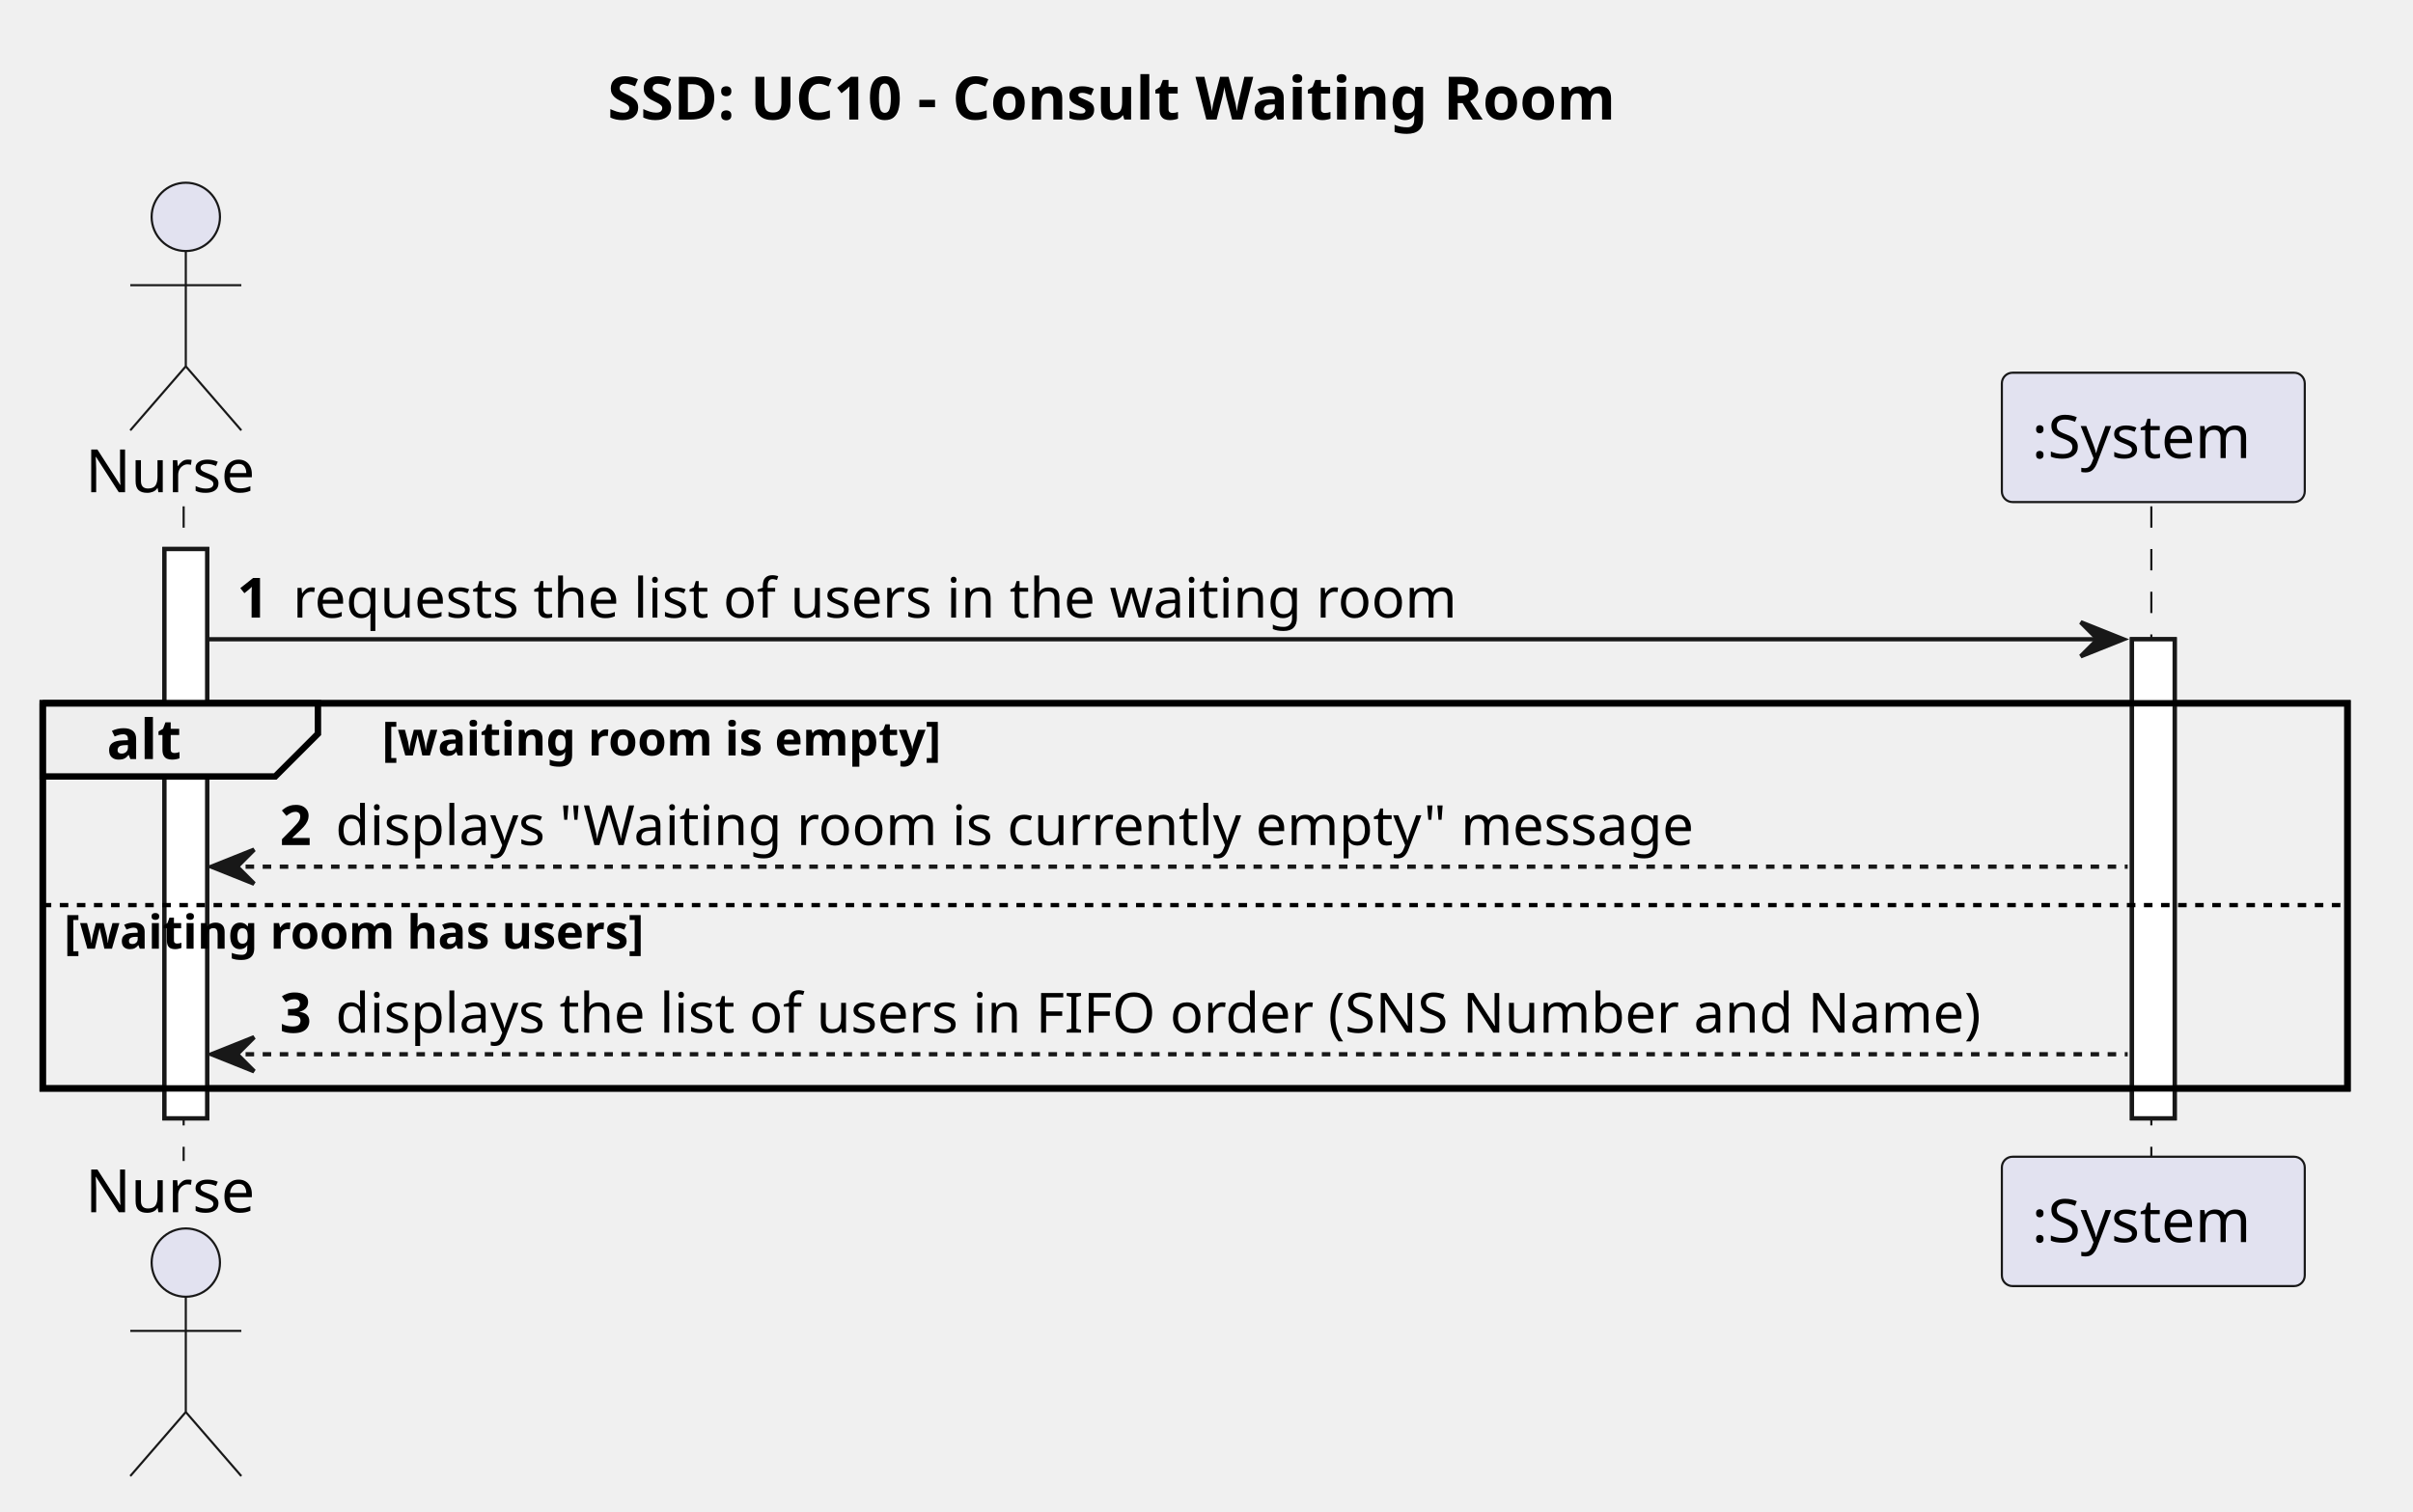
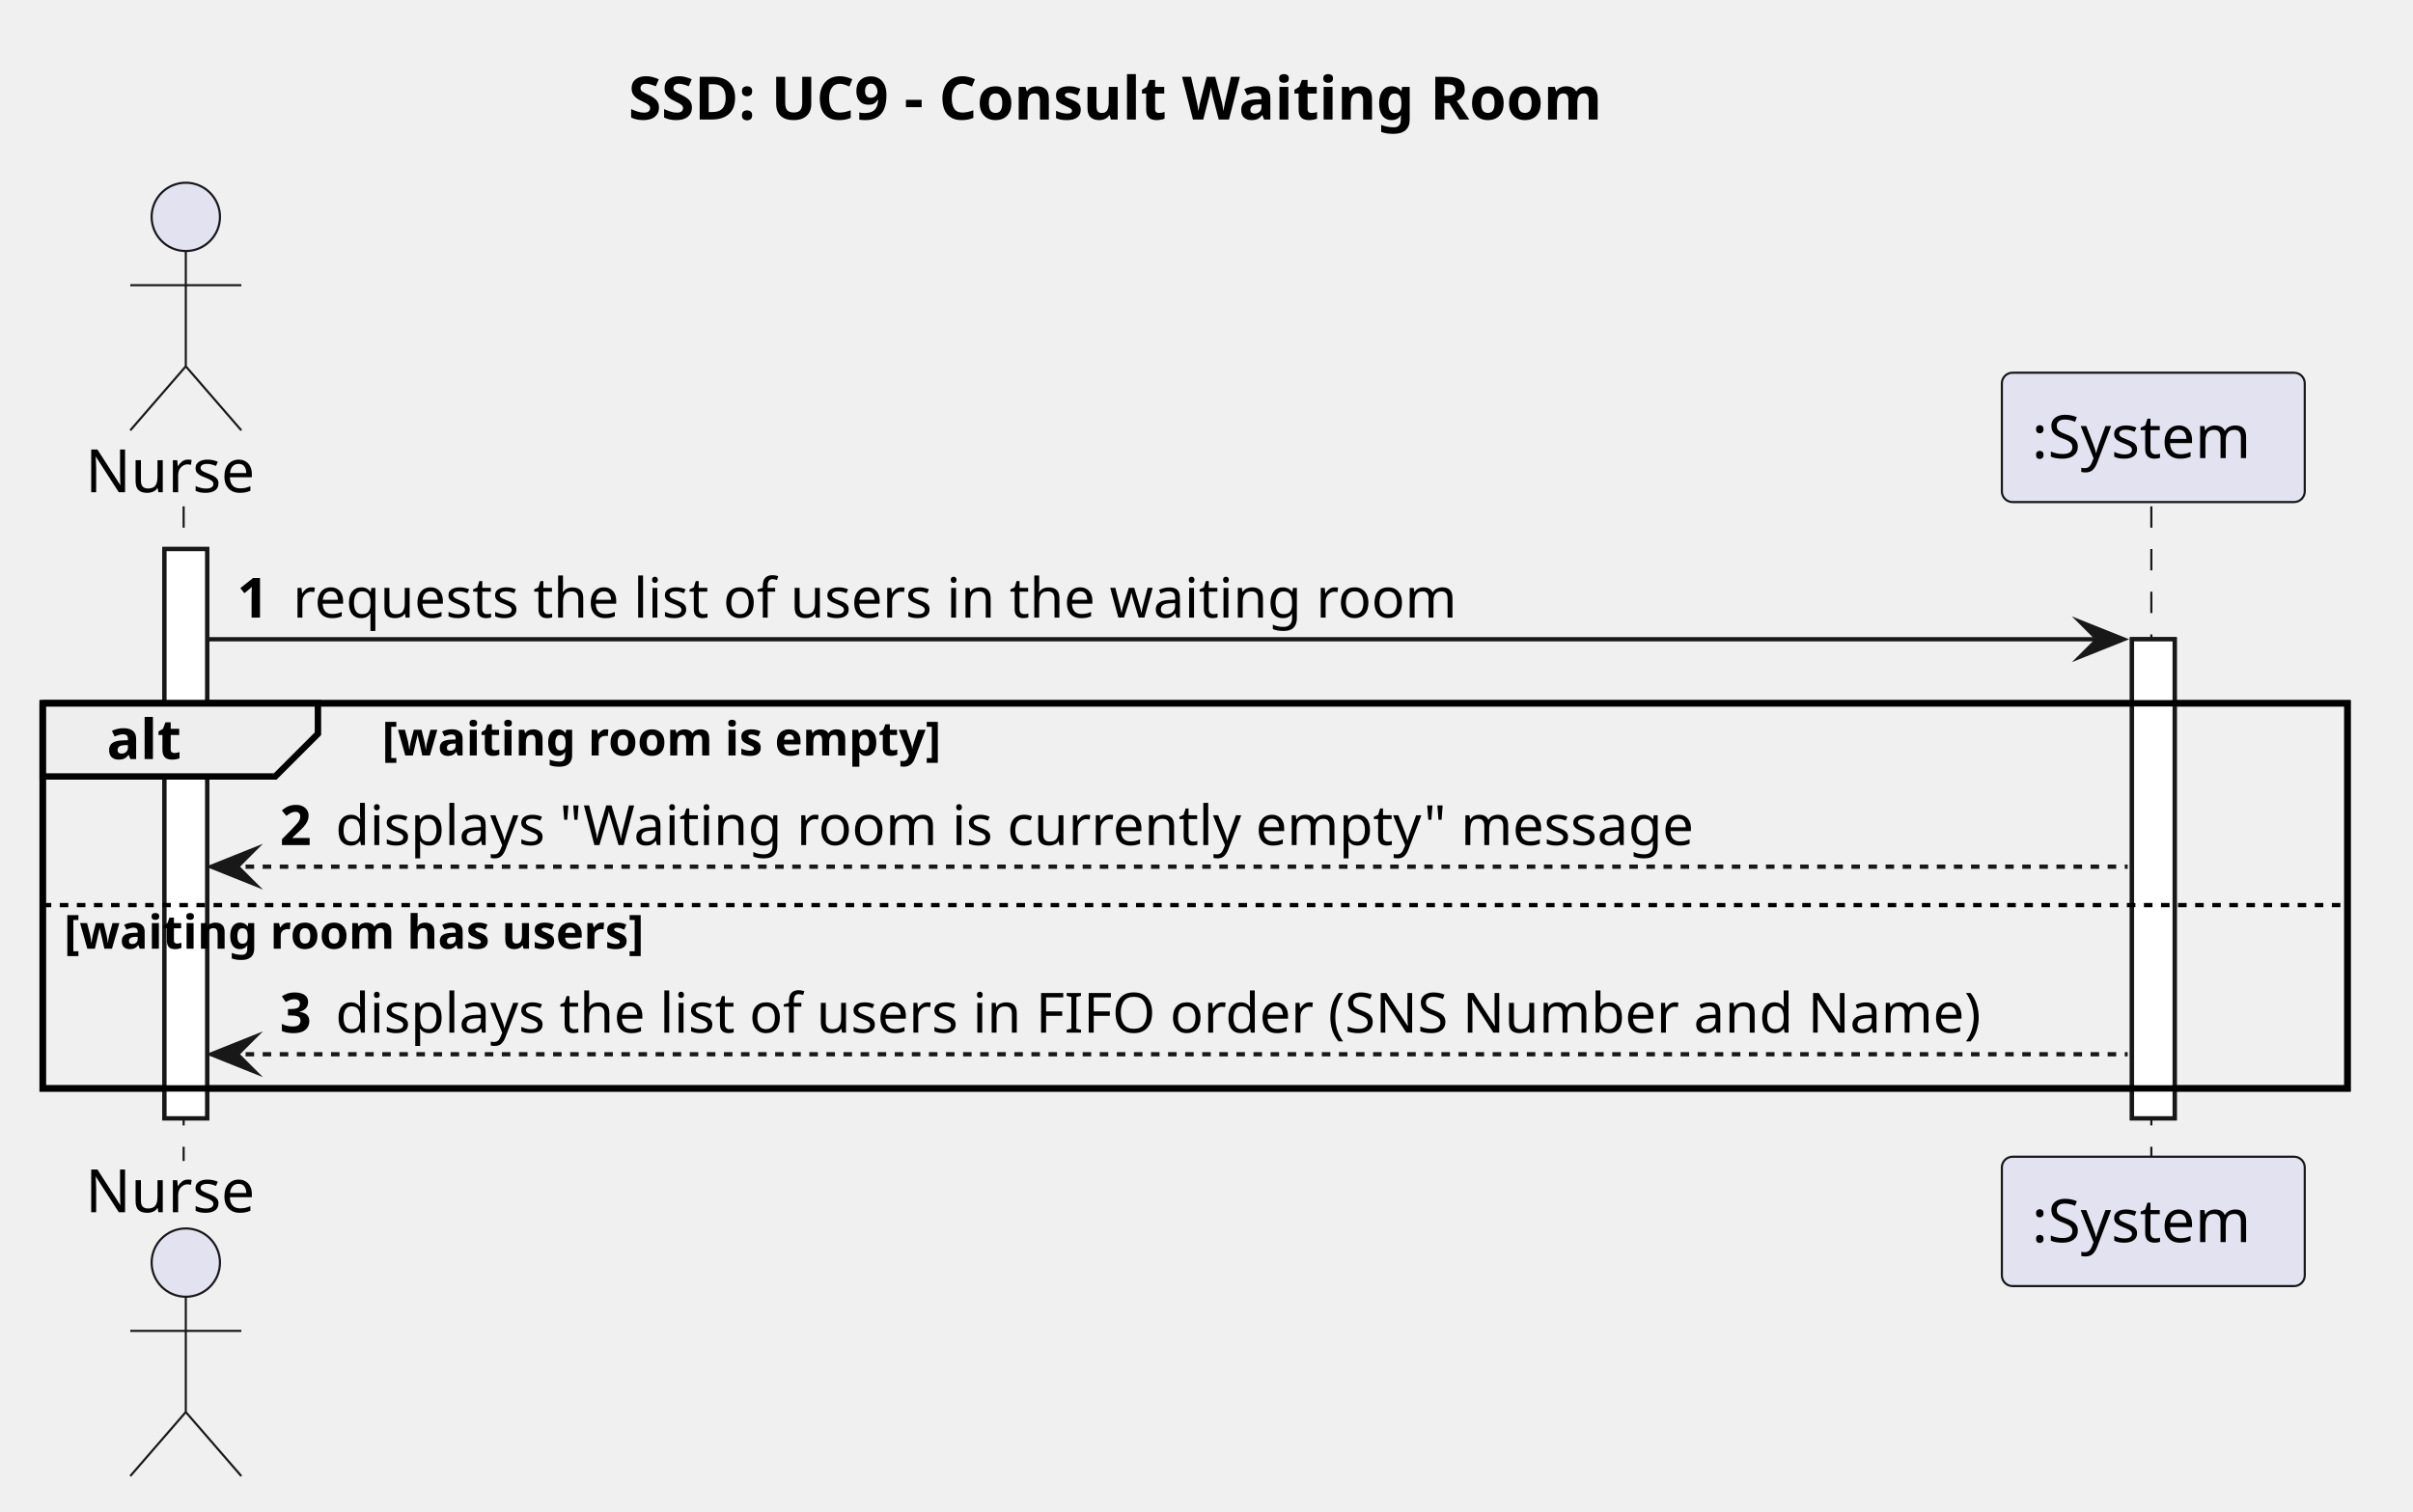
<svg xmlns="http://www.w3.org/2000/svg" contentStyleType="text/css" data-diagram-type="SEQUENCE" height="354px" preserveAspectRatio="none" style="width:565px;height:354px;background:#FFFFFF;" version="1.1" viewBox="0 0 565 354" width="565px" zoomAndPan="magnify">
  <defs />
  <g>
    <g class="title" data-source-line="1">
-       <text fill="#000000" font-family="sans-serif" font-size="14" font-weight="700" lengthAdjust="spacing" textLength="274.114" x="142.271" y="27.995">SSD: UC10 - Consult Waiting Room</text>
+       <text fill="#000000" font-family="sans-serif" font-size="14" font-weight="700" lengthAdjust="spacing" textLength="264.373" x="147.142" y="27.995">SSD: UC9 - Consult Waiting Room</text>
    </g>
    <g>
      <rect fill="#FFFFFF" height="133.336" style="stroke:#181818;stroke-width:1;" width="10" x="38.504" y="128.594" />
    </g>
    <g>
      <rect fill="#FFFFFF" height="112.203" style="stroke:#181818;stroke-width:1;" width="10" x="499.195" y="149.727" />
    </g>
    <rect fill="none" height="90.203" style="stroke:#000000;stroke-width:1.5;" width="539.656" x="10" y="164.727" />
    <g class="participant-lifeline" data-entity-uid="part1" data-qualified-name="Nurse" data-source-line="3" id="part1-lifeline">
      <g>
        <rect fill="#000000" fill-opacity="0" height="153.336" width="8" x="39.504" y="118.594" />
        <line style="stroke:#181818;stroke-width:0.5;stroke-dasharray:5,5;" x1="43" x2="43" y1="118.594" y2="271.93" />
      </g>
    </g>
    <g class="participant-lifeline" data-entity-uid="part2" data-qualified-name="System" data-source-line="4" id="part2-lifeline">
      <g>
        <rect fill="#000000" fill-opacity="0" height="153.336" width="8" x="500.195" y="118.594" />
        <line style="stroke:#181818;stroke-width:0.5;stroke-dasharray:5,5;" x1="503.733" x2="503.733" y1="118.594" y2="271.93" />
      </g>
    </g>
    <g class="participant participant-head" data-entity-uid="part1" data-qualified-name="Nurse" data-source-line="3" id="part1-head">
      <text fill="#000000" font-family="sans-serif" font-size="14" lengthAdjust="spacing" textLength="41.009" x="20" y="115.292">Nurse</text>
      <ellipse cx="43.504" cy="50.797" fill="#E2E2F0" rx="8" ry="8" style="stroke:#181818;stroke-width:0.5;" />
      <path d="M43.504,58.797 L43.504,85.797 M30.504,66.797 L56.504,66.797 M43.504,85.797 L30.504,100.797 M43.504,85.797 L56.504,100.797" fill="none" style="stroke:#181818;stroke-width:0.5;" />
    </g>
    <g class="participant participant-tail" data-entity-uid="part1" data-qualified-name="Nurse" data-source-line="3" id="part1-tail">
      <text fill="#000000" font-family="sans-serif" font-size="14" lengthAdjust="spacing" textLength="41.009" x="20" y="283.925">Nurse</text>
      <ellipse cx="43.504" cy="295.727" fill="#E2E2F0" rx="8" ry="8" style="stroke:#181818;stroke-width:0.5;" />
      <path d="M43.504,303.727 L43.504,330.727 M30.504,311.727 L56.504,311.727 M43.504,330.727 L30.504,345.727 M43.504,330.727 L56.504,345.727" fill="none" style="stroke:#181818;stroke-width:0.5;" />
    </g>
    <g class="participant participant-head" data-entity-uid="part2" data-qualified-name="System" data-source-line="4" id="part2-head">
      <rect fill="#E2E2F0" height="30.297" rx="2.5" ry="2.5" style="stroke:#181818;stroke-width:0.5;" width="70.923" x="468.733" y="87.297" />
      <text fill="#000000" font-family="sans-serif" font-size="14" lengthAdjust="spacing" textLength="56.923" x="475.733" y="107.292">:System</text>
    </g>
    <g class="participant participant-tail" data-entity-uid="part2" data-qualified-name="System" data-source-line="4" id="part2-tail">
      <rect fill="#E2E2F0" height="30.297" rx="2.5" ry="2.5" style="stroke:#181818;stroke-width:0.5;" width="70.923" x="468.733" y="270.93" />
      <text fill="#000000" font-family="sans-serif" font-size="14" lengthAdjust="spacing" textLength="56.923" x="475.733" y="290.925">:System</text>
    </g>
    <g>
      <rect fill="#FFFFFF" height="133.336" style="stroke:#181818;stroke-width:1;" width="10" x="38.504" y="128.594" />
    </g>
    <g>
      <rect fill="#FFFFFF" height="112.203" style="stroke:#181818;stroke-width:1;" width="10" x="499.195" y="149.727" />
    </g>
    <g class="message" data-entity-1="part1" data-entity-2="part2" data-source-line="9" id="msg1">
-       <polygon fill="#181818" points="487.195,145.727,497.195,149.727,487.195,153.727,491.195,149.727" style="stroke:#181818;stroke-width:1;" />
+       <polygon fill="#181818" points="487.195,145.727,497.195,149.727,487.195,153.727,491.195,149.727" style="stroke:#181818;stroke-width:1;stroke-linejoin:miter;stroke-miterlimit:10;" />
      <line style="stroke:#181818;stroke-width:1;" x1="48.504" x2="493.195" y1="149.727" y2="149.727" />
      <text fill="#000000" font-family="sans-serif" font-size="13" font-weight="700" lengthAdjust="spacing" textLength="9.045" x="55.504" y="144.661">1</text>
      <text fill="#000000" font-family="sans-serif" font-size="13" lengthAdjust="spacing" textLength="292.132" x="68.55" y="144.661">requests the list of users in the waiting room</text>
    </g>
    <path d="M10,164.727 L74.443,164.727 L74.443,171.859 L64.443,181.859 L10,181.859 L10,164.727" fill="#EEEEEE" style="stroke:#000000;stroke-width:1.5;" />
    <rect fill="none" height="90.203" style="stroke:#000000;stroke-width:1.5;" width="539.656" x="10" y="164.727" />
    <text fill="#000000" font-family="sans-serif" font-size="13" font-weight="700" lengthAdjust="spacing" textLength="19.443" x="25" y="177.793">alt</text>
    <text fill="#000000" font-family="sans-serif" font-size="11" font-weight="700" lengthAdjust="spacing" textLength="149.177" x="89.443" y="176.937">[waiting room is empty]</text>
    <g class="message" data-entity-1="part2" data-entity-2="part1" data-source-line="13" id="msg2">
-       <polygon fill="#181818" points="59.504,198.992,49.504,202.992,59.504,206.992,55.504,202.992" style="stroke:#181818;stroke-width:1;" />
+       <polygon fill="#181818" points="59.504,198.992,49.504,202.992,59.504,206.992,55.504,202.992" style="stroke:#181818;stroke-width:1;stroke-linejoin:miter;stroke-miterlimit:10;" />
      <line style="stroke:#181818;stroke-width:1;stroke-dasharray:2,2;" x1="53.504" x2="498.195" y1="202.992" y2="202.992" />
      <text fill="#000000" font-family="sans-serif" font-size="13" font-weight="700" lengthAdjust="spacing" textLength="9.045" x="65.504" y="197.926">2</text>
      <text fill="#000000" font-family="sans-serif" font-size="13" lengthAdjust="spacing" textLength="342.462" x="78.55" y="197.926">displays "Waiting room is currently empty" message</text>
    </g>
    <line style="stroke:#000000;stroke-width:1;stroke-dasharray:2,2;" x1="10" x2="549.656" y1="211.992" y2="211.992" />
    <text fill="#000000" font-family="sans-serif" font-size="11" font-weight="700" lengthAdjust="spacing" textLength="155.246" x="15" y="222.203">[waiting room has users]</text>
    <g class="message" data-entity-1="part2" data-entity-2="part1" data-source-line="15" id="msg3">
-       <polygon fill="#181818" points="59.504,242.93,49.504,246.93,59.504,250.93,55.504,246.93" style="stroke:#181818;stroke-width:1;" />
+       <polygon fill="#181818" points="59.504,242.93,49.504,246.93,59.504,250.93,55.504,246.93" style="stroke:#181818;stroke-width:1;stroke-linejoin:miter;stroke-miterlimit:10;" />
      <line style="stroke:#181818;stroke-width:1;stroke-dasharray:2,2;" x1="53.504" x2="498.195" y1="246.93" y2="246.93" />
      <text fill="#000000" font-family="sans-serif" font-size="13" font-weight="700" lengthAdjust="spacing" textLength="9.045" x="65.504" y="241.864">3</text>
      <text fill="#000000" font-family="sans-serif" font-size="13" lengthAdjust="spacing" textLength="413.645" x="78.55" y="241.864">displays the list of users in FIFO order (SNS Number and Name)</text>
    </g>
  </g>
</svg>
